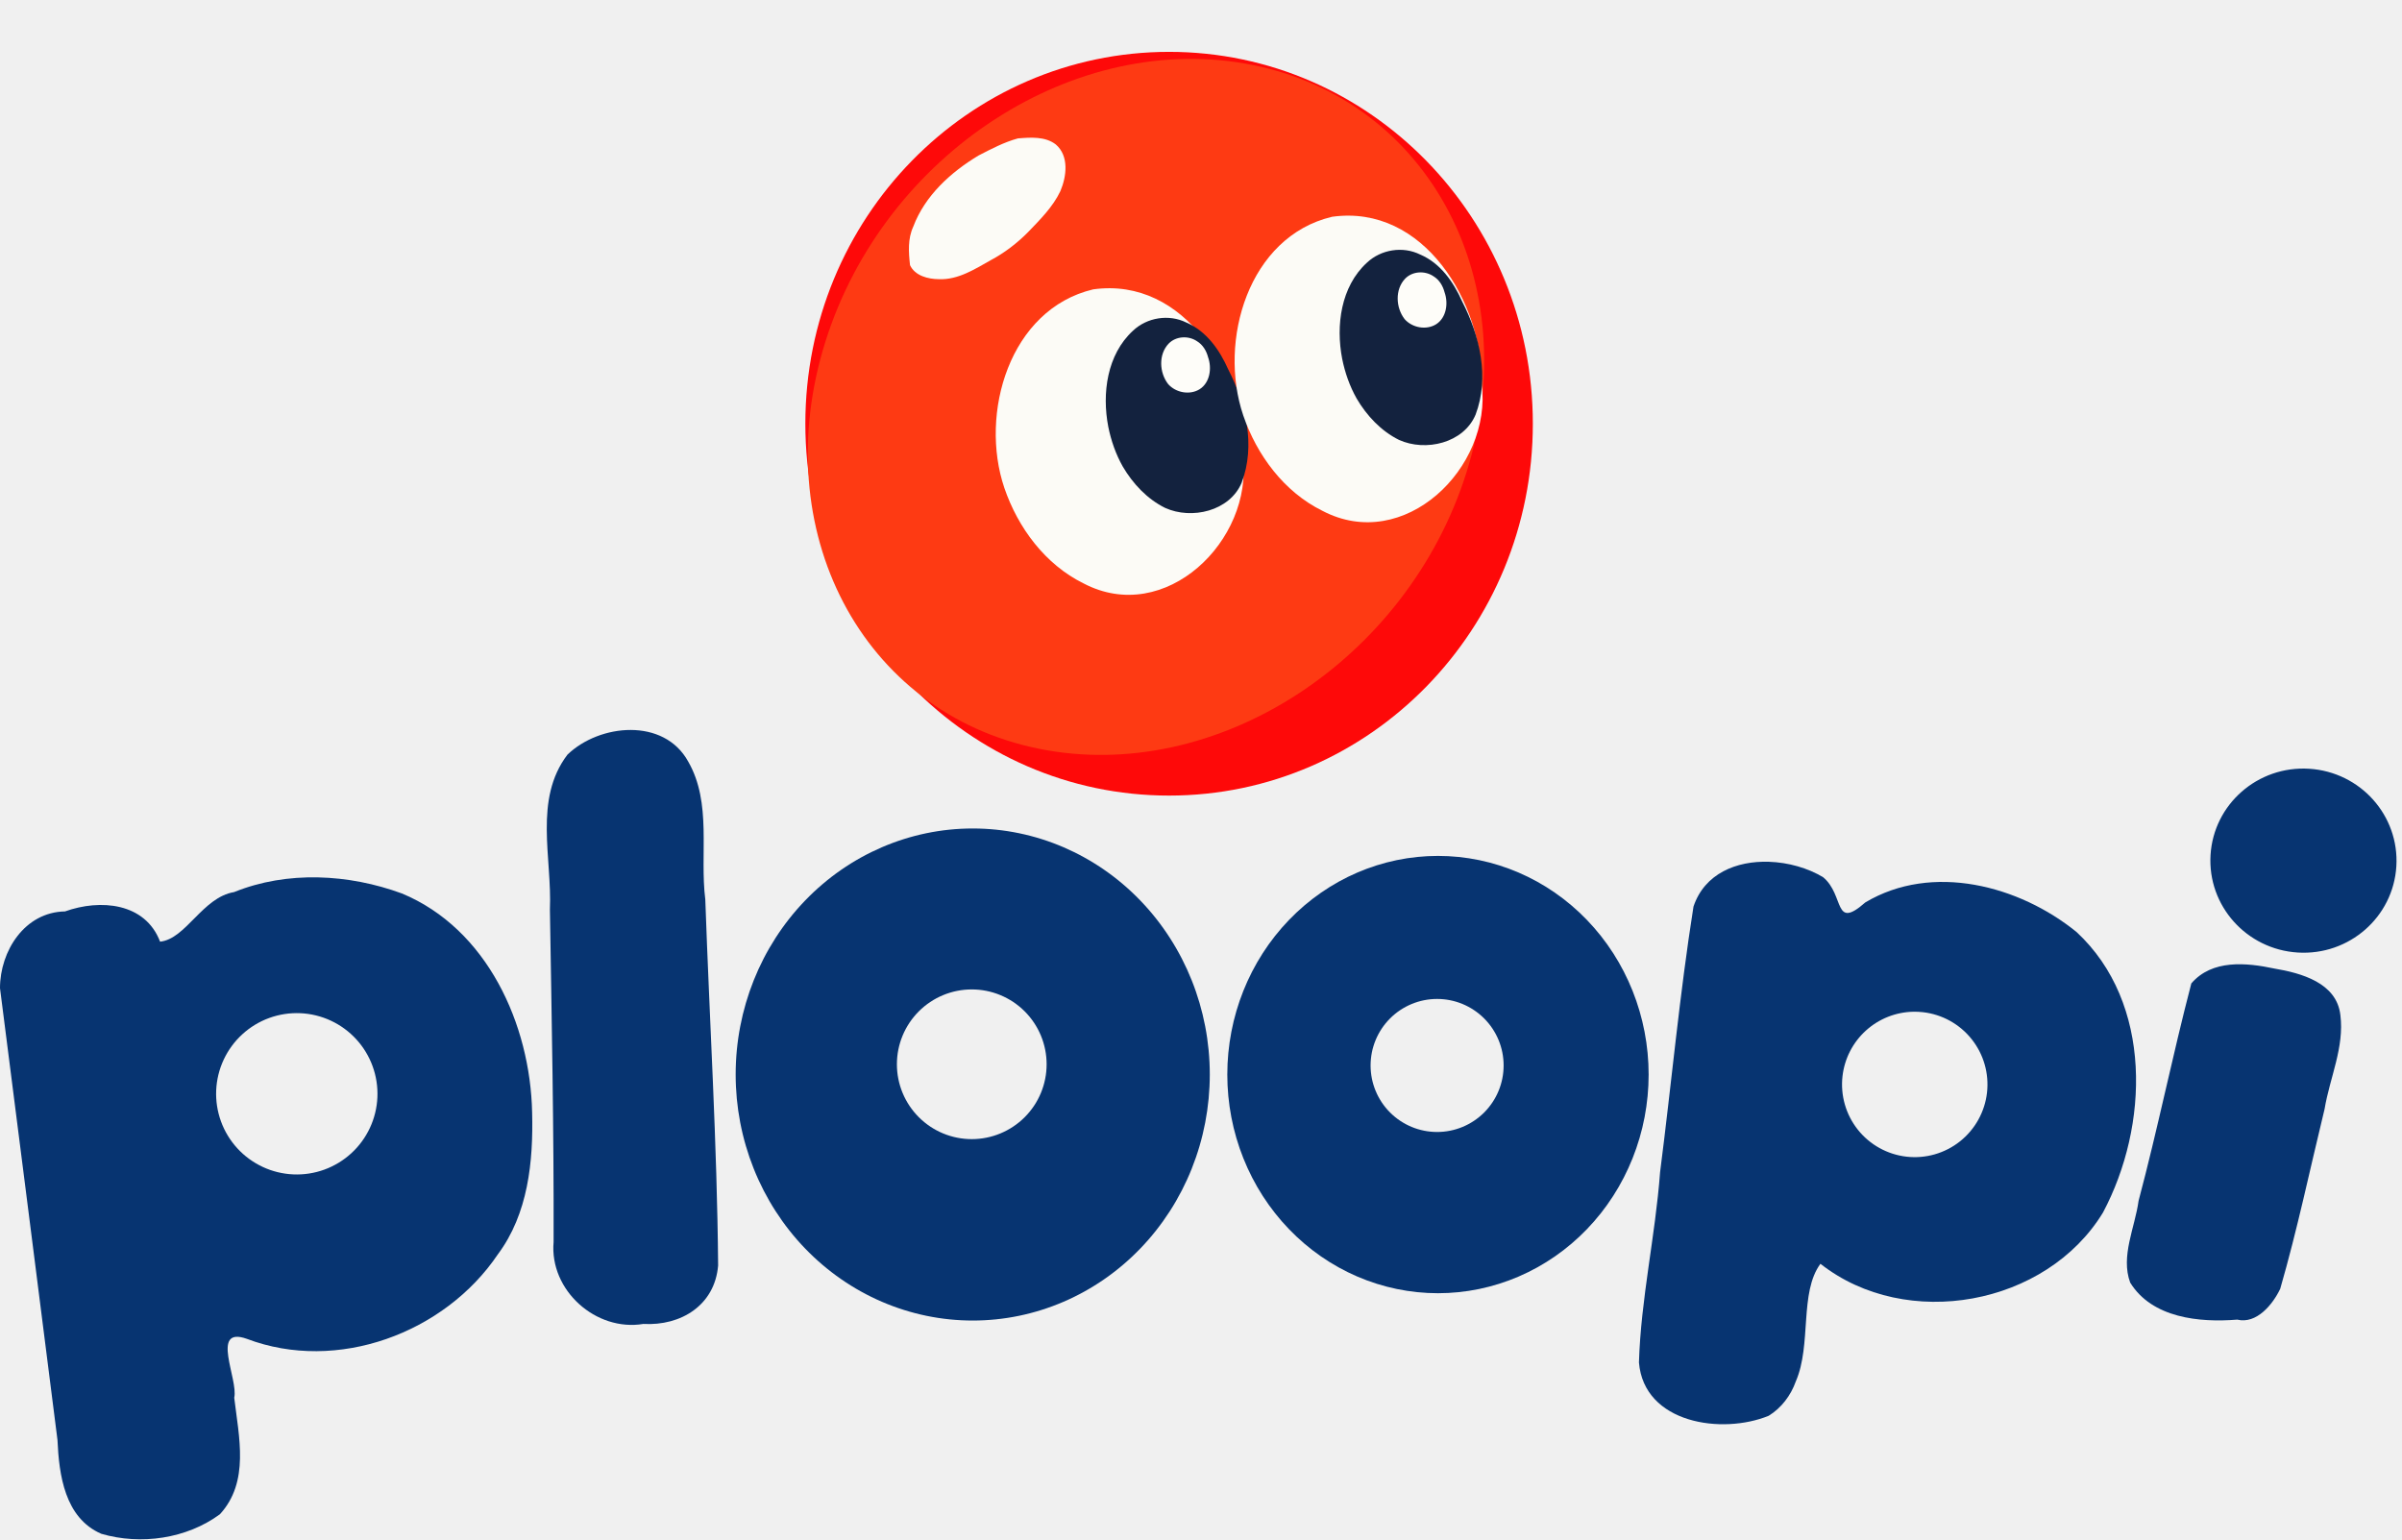
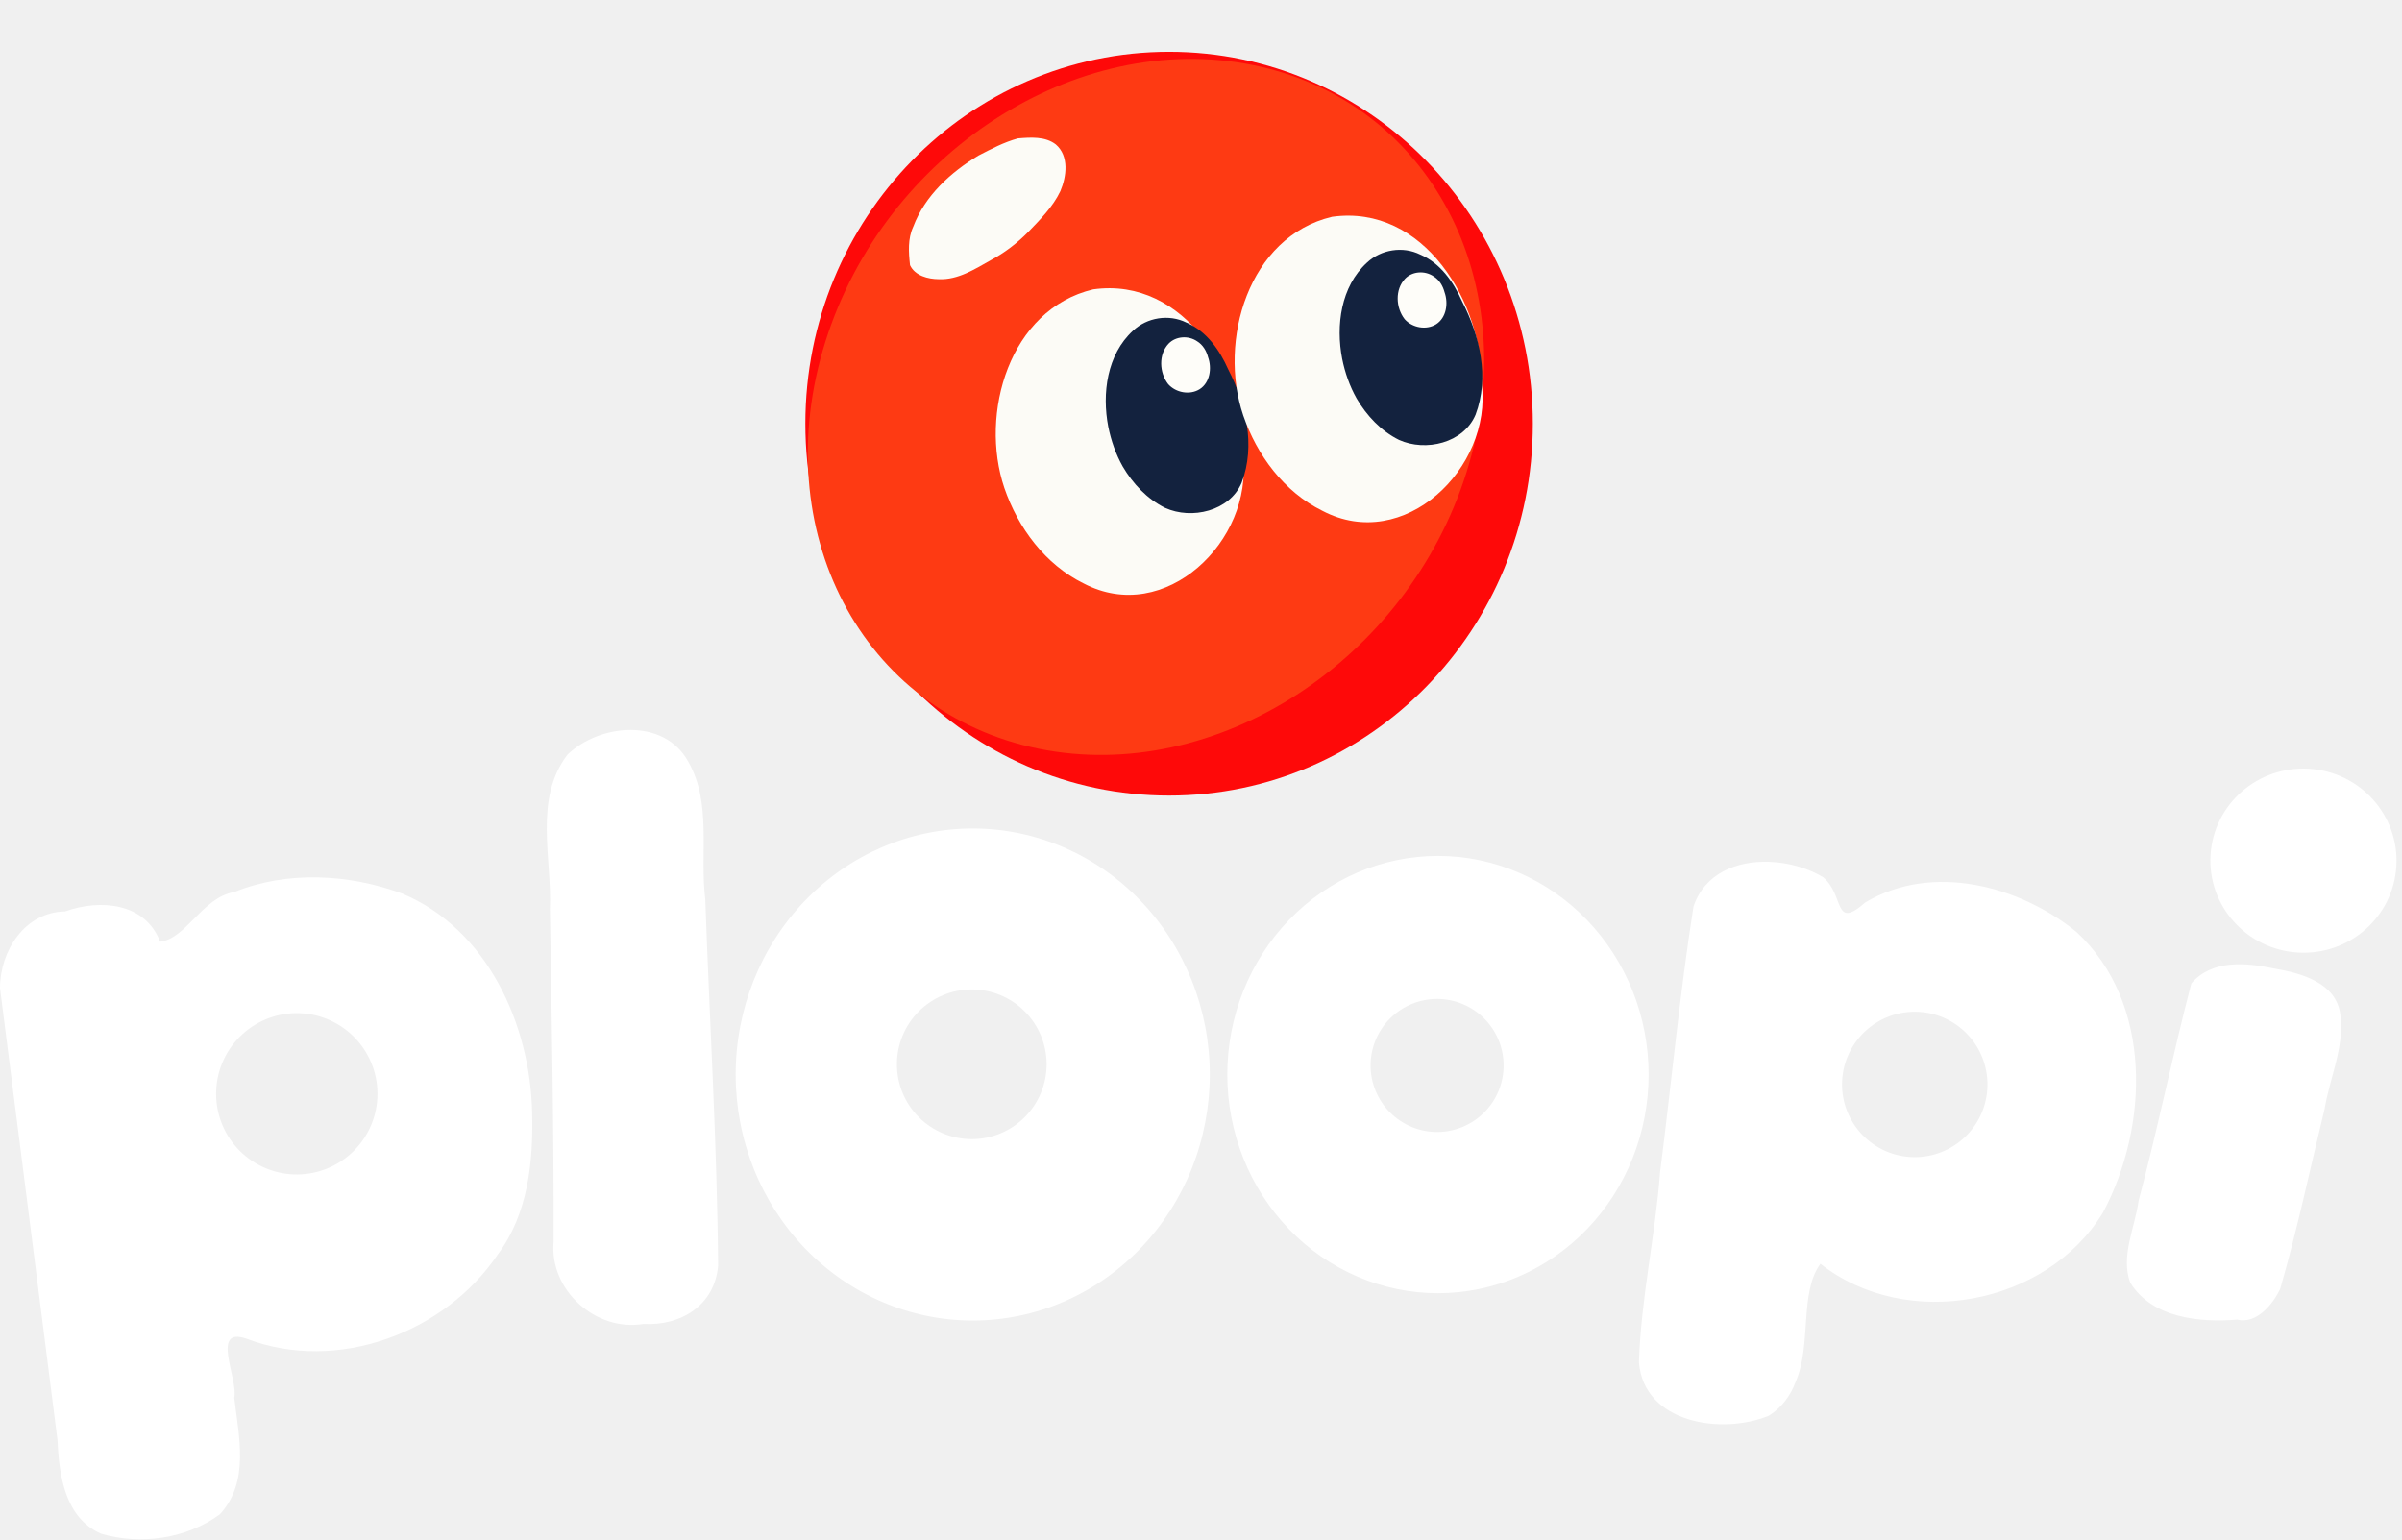
<svg xmlns="http://www.w3.org/2000/svg" width="23502" height="15063" viewBox="0 0 23502 15063" fill="none">
-   <path d="M16425 11627L16468.3 11702H16381.7L16425 11627Z" fill="#073471" />
-   <path d="M14069.6 8375.37C13522.9 8375.37 12998.7 8600.79 12612.1 9002.03C12225.6 9403.28 12008.4 9947.49 12008.4 10514.9C12008.4 10795.9 12061.7 11074.1 12165.3 11333.7C12268.9 11593.3 12420.7 11829.2 12612.1 12027.9C12803.5 12226.6 13030.7 12384.2 13280.8 12491.7C13530.9 12599.2 13798.9 12654.6 14069.6 12654.6C14340.3 12654.6 14608.3 12599.2 14858.4 12491.7C15108.5 12384.2 15335.7 12226.6 15527.1 12027.9C15718.5 11829.2 15870.3 11593.3 15973.9 11333.7C16077.5 11074.1 16130.8 10795.9 16130.8 10514.9C16130.8 9947.49 15913.6 9403.28 15527.1 9002.03C15140.5 8600.79 14616.2 8375.37 14069.6 8375.37ZM14061.2 9775.07C14233.8 9775.08 14399.3 9843.66 14521.4 9965.72C14643.5 10087.8 14712 10253.3 14712 10426C14712 10598.6 14643.5 10764.2 14521.4 10886.2C14399.3 11008.3 14233.8 11076.9 14061.2 11076.9C13888.5 11076.9 13723 11008.3 13600.9 10886.2C13478.9 10764.2 13410.3 10598.6 13410.3 10426C13410.3 10253.3 13478.9 10087.8 13600.9 9965.72C13723 9843.66 13888.5 9775.08 14061.2 9775.07Z" fill="#073471" />
-   <path d="M9517.5 8107C8902.34 8107 8312.37 8360.64 7877.38 8812.13C7442.39 9263.61 7198.01 9875.96 7198 10514.5C7197.99 10830.6 7257.99 11143.7 7374.55 11435.8C7491.11 11727.9 7661.97 11993.3 7877.35 12216.8C8092.74 12440.4 8348.44 12617.7 8629.86 12738.7C8911.27 12859.7 9212.9 12922 9517.5 12922C9822.1 12922 10123.7 12859.7 10405.1 12738.7C10686.6 12617.7 10942.3 12440.4 11157.6 12216.8C11373 11993.3 11543.9 11727.9 11660.4 11435.8C11777 11143.7 11837 10830.6 11837 10514.5C11837 9875.96 11592.6 9263.61 11157.6 8812.13C10722.6 8360.64 10132.7 8107 9517.5 8107ZM9508.03 9681.96C9702.28 9681.96 9888.58 9759.13 10025.9 9896.48C10163.3 10033.8 10240.5 10220.1 10240.5 10414.4C10240.5 10608.6 10163.3 10794.9 10025.9 10932.2C9888.58 11069.6 9702.28 11146.8 9508.03 11146.8C9313.77 11146.8 9127.47 11069.6 8990.11 10932.2C8852.75 10794.9 8775.58 10608.6 8775.58 10414.4C8775.58 10220.1 8852.75 10033.8 8990.11 9896.48C9127.47 9759.13 9313.77 9681.96 9508.03 9681.96Z" fill="#073471" />
-   <path d="M17308.2 8432.81C16991.5 8422.22 16678 8546.8 16569.6 8871.37C16433.3 9732.61 16354.1 10604.2 16242.9 11469.8C16196.6 12093.7 16054.9 12709.1 16036 13332.1C16085.6 13930.2 16849.6 14040.8 17305.6 13853.8C17430.3 13777.3 17521.9 13654.8 17570.7 13517.8C17726.9 13158.8 17603.9 12647.3 17811.8 12366.7C18653.2 13027.9 20022.3 12776 20576.7 11864.5C21026.4 11017.9 21065 9814.22 20318 9120.52C19758.2 8665.2 18905.6 8439.73 18251 8830.46C17936.8 9106.76 18050.6 8760.18 17838.1 8583.84C17689.4 8494.18 17498.2 8439.17 17308.2 8432.81ZM18722.1 9900.18C18753.2 9899.63 18784.3 9901.13 18815.1 9904.65C19002.6 9926.01 19173.9 10021 19291.4 10168.7C19408.8 10316.3 19462.8 10504.6 19441.5 10692.1C19420.1 10879.6 19325.2 11050.9 19177.5 11168.4C19029.8 11285.9 18841.5 11339.9 18654 11318.5C18466.6 11297.1 18295.2 11202.2 18177.8 11054.5C18060.3 10906.8 18006.3 10718.5 18027.7 10531C18047.2 10359.5 18128.4 10201 18256.2 10084.9C18384 9968.85 18549.6 9903.2 18722.1 9900.18Z" fill="#073471" />
-   <path d="M21889.9 12913C21520.2 12943.2 21056.6 12897.7 20842.6 12550.9C20746.7 12292.3 20889.5 12011.7 20924.6 11750.3C21112.4 11045.1 21256.4 10329.2 21440.6 9623.17C21643.9 9386.66 21978.5 9419.54 22252 9477.33C22516 9521.86 22863.5 9616.8 22899.1 9933.02C22939.3 10247.1 22795.2 10546.1 22744.6 10851.7C22601.8 11438.4 22478.2 12031.4 22310.6 12611C22239 12762.8 22078.9 12959.5 21889.9 12913Z" fill="#073471" />
-   <path d="M6294.68 12955.2C5830.78 13032.5 5374.91 12626.1 5416.61 12152.8C5419.82 11069.1 5398.14 9983.74 5380.45 8899.4C5402.76 8396.08 5219.22 7821.74 5552.21 7384.42C5866.04 7082.07 6496.15 7020.47 6733.55 7451.99C6968 7860.12 6844.68 8354.13 6900.83 8801.96C6942.47 9995.6 7016.46 11189.3 7026.39 12383.3C6994.02 12772.3 6662.75 12975.9 6294.68 12955.2Z" fill="#073471" />
-   <path d="M3111.71 8585.51C2831.19 8579.64 2550.62 8623.98 2290.58 8729.39C1981.1 8780.35 1819.95 9188.25 1566.32 9214.58C1420.86 8832.22 980.705 8795.04 635.901 8918.56C241.776 8925.03 0.144 9305.83 0 9669.23C188.845 11142.7 374.93 12616.5 562.364 14090.1C577.366 14432.8 633.304 14853.3 991.067 15008.7C1376.31 15121.4 1825.7 15058.1 2152.15 14817.1C2443.52 14498.9 2336.93 14060.4 2291.85 13677.2C2333.57 13498 2053.89 12973.5 2413.97 13100.6C3298.41 13436.6 4350.62 13046.2 4871.07 12274.3C5167.61 11877 5218.78 11366.3 5206.49 10885.9C5188.7 10024.2 4767.18 9089.67 3932.68 8743.02C3672.71 8647.46 3392.23 8591.38 3111.71 8585.51ZM2938.33 9914.51C3041.9 9919.03 3143.56 9943.9 3237.51 9987.71C3331.46 10031.5 3415.87 10093.4 3485.9 10169.8C3555.94 10246.3 3610.24 10335.8 3645.69 10433.2C3681.15 10530.6 3697.07 10634 3692.55 10737.6C3688.03 10841.2 3663.15 10942.8 3619.35 11036.8C3575.54 11130.7 3513.65 11215.2 3437.22 11285.2C3360.8 11355.2 3271.32 11409.5 3173.91 11445C3076.5 11480.4 2973.05 11496.4 2869.49 11491.8C2765.92 11487.3 2664.26 11462.5 2570.31 11418.6C2476.36 11374.8 2391.95 11312.9 2321.92 11236.5C2251.88 11160.1 2197.59 11070.6 2162.13 10973.2C2126.68 10875.8 2110.75 10772.3 2115.27 10668.8C2119.79 10565.2 2144.67 10463.5 2188.48 10369.6C2232.28 10275.6 2294.17 10191.2 2370.6 10121.2C2447.03 10051.1 2536.5 9996.83 2633.91 9961.37C2731.33 9925.91 2834.77 9909.99 2938.33 9914.51Z" fill="#073471" />
-   <path d="M22482.7 9320.97C22984.8 9351.68 23416.4 8973.96 23446.7 8477.3C23477.1 7980.65 23094.8 7553.14 22592.7 7522.44C22090.7 7491.73 21659.1 7869.45 21628.7 8366.1C21598.3 8862.76 21980.7 9290.27 22482.7 9320.97Z" fill="#073471" />
+   <path d="M16425 11627L16468.3 11702H16381.7L16425 11627Z" fill="#D9D9D9" />
+   <path d="M14069.6 8375.37C13522.9 8375.37 12998.7 8600.79 12612.1 9002.03C12225.6 9403.28 12008.4 9947.49 12008.4 10514.9C12008.4 10795.9 12061.7 11074.1 12165.3 11333.7C12268.9 11593.3 12420.7 11829.2 12612.1 12027.9C12803.5 12226.6 13030.7 12384.2 13280.8 12491.7C13530.9 12599.2 13798.9 12654.6 14069.6 12654.6C14340.3 12654.6 14608.3 12599.2 14858.4 12491.7C15108.5 12384.2 15335.7 12226.6 15527.1 12027.9C15718.5 11829.2 15870.3 11593.3 15973.9 11333.7C16077.5 11074.1 16130.8 10795.9 16130.8 10514.9C16130.8 9947.49 15913.6 9403.28 15527.1 9002.03C15140.5 8600.79 14616.2 8375.37 14069.6 8375.37ZM14061.2 9775.07C14233.8 9775.08 14399.3 9843.66 14521.4 9965.72C14643.5 10087.8 14712 10253.3 14712 10426C14712 10598.6 14643.5 10764.2 14521.4 10886.2C14399.3 11008.3 14233.8 11076.9 14061.2 11076.9C13888.5 11076.9 13723 11008.3 13600.9 10886.2C13478.9 10764.2 13410.3 10598.6 13410.3 10426C13410.3 10253.3 13478.9 10087.8 13600.9 9965.72C13723 9843.66 13888.5 9775.08 14061.2 9775.07Z" fill="white" />
+   <path d="M9517.5 8107C8902.34 8107 8312.37 8360.64 7877.38 8812.13C7442.39 9263.61 7198.01 9875.96 7198 10514.5C7197.99 10830.6 7257.99 11143.7 7374.55 11435.8C7491.11 11727.9 7661.97 11993.3 7877.35 12216.8C8092.74 12440.4 8348.44 12617.7 8629.86 12738.7C8911.27 12859.7 9212.9 12922 9517.5 12922C9822.1 12922 10123.7 12859.7 10405.1 12738.7C10686.6 12617.7 10942.3 12440.4 11157.6 12216.8C11373 11993.3 11543.9 11727.9 11660.4 11435.8C11777 11143.7 11837 10830.6 11837 10514.5C11837 9875.96 11592.6 9263.61 11157.6 8812.13C10722.6 8360.64 10132.7 8107 9517.5 8107ZM9508.03 9681.96C9702.28 9681.96 9888.58 9759.13 10025.9 9896.48C10163.3 10033.8 10240.5 10220.1 10240.5 10414.4C10240.5 10608.6 10163.3 10794.9 10025.9 10932.2C9888.58 11069.6 9702.28 11146.8 9508.03 11146.8C9313.77 11146.8 9127.47 11069.6 8990.11 10932.2C8852.75 10794.9 8775.58 10608.6 8775.58 10414.4C8775.58 10220.1 8852.75 10033.8 8990.11 9896.48C9127.47 9759.13 9313.77 9681.96 9508.03 9681.96Z" fill="white" />
+   <path d="M17308.2 8432.81C16991.5 8422.22 16678 8546.8 16569.6 8871.37C16433.3 9732.61 16354.1 10604.2 16242.9 11469.8C16196.6 12093.7 16054.9 12709.1 16036 13332.1C16085.6 13930.2 16849.6 14040.8 17305.6 13853.8C17430.3 13777.3 17521.9 13654.8 17570.7 13517.8C17726.9 13158.8 17603.9 12647.3 17811.8 12366.7C18653.2 13027.9 20022.3 12776 20576.7 11864.5C21026.4 11017.9 21065 9814.22 20318 9120.52C19758.2 8665.2 18905.6 8439.73 18251 8830.46C17936.8 9106.76 18050.6 8760.18 17838.1 8583.84C17689.4 8494.18 17498.2 8439.17 17308.2 8432.81ZM18722.1 9900.18C18753.2 9899.63 18784.3 9901.13 18815.1 9904.65C19002.6 9926.01 19173.9 10021 19291.4 10168.7C19408.8 10316.3 19462.8 10504.6 19441.5 10692.1C19420.1 10879.6 19325.2 11050.9 19177.5 11168.4C19029.8 11285.9 18841.5 11339.9 18654 11318.5C18466.6 11297.1 18295.2 11202.2 18177.8 11054.5C18060.3 10906.8 18006.3 10718.5 18027.7 10531C18047.2 10359.5 18128.4 10201 18256.2 10084.9C18384 9968.85 18549.6 9903.2 18722.1 9900.18Z" fill="white" />
+   <path d="M21889.9 12913C21520.2 12943.2 21056.6 12897.7 20842.6 12550.9C20746.7 12292.3 20889.5 12011.7 20924.6 11750.3C21112.4 11045.1 21256.4 10329.2 21440.6 9623.17C21643.9 9386.66 21978.5 9419.54 22252 9477.33C22516 9521.86 22863.5 9616.8 22899.1 9933.02C22939.3 10247.1 22795.2 10546.1 22744.6 10851.7C22601.8 11438.4 22478.2 12031.4 22310.6 12611C22239 12762.8 22078.9 12959.5 21889.9 12913Z" fill="white" />
+   <path d="M6294.68 12955.2C5830.78 13032.5 5374.91 12626.1 5416.61 12152.8C5419.82 11069.1 5398.14 9983.74 5380.45 8899.4C5402.76 8396.08 5219.22 7821.74 5552.21 7384.42C5866.04 7082.07 6496.15 7020.47 6733.55 7451.99C6968 7860.12 6844.68 8354.13 6900.83 8801.96C6942.47 9995.6 7016.46 11189.3 7026.39 12383.3C6994.02 12772.3 6662.75 12975.9 6294.68 12955.2Z" fill="white" />
+   <path d="M3111.71 8585.51C2831.19 8579.64 2550.62 8623.98 2290.58 8729.39C1981.1 8780.35 1819.95 9188.25 1566.32 9214.58C1420.86 8832.22 980.705 8795.04 635.901 8918.56C241.776 8925.03 0.144 9305.83 0 9669.23C188.845 11142.7 374.93 12616.5 562.364 14090.1C577.366 14432.8 633.304 14853.3 991.067 15008.7C1376.31 15121.4 1825.7 15058.1 2152.15 14817.1C2443.52 14498.9 2336.93 14060.4 2291.85 13677.2C2333.57 13498 2053.89 12973.5 2413.97 13100.6C3298.41 13436.6 4350.62 13046.2 4871.07 12274.3C5167.61 11877 5218.78 11366.3 5206.49 10885.9C5188.7 10024.2 4767.18 9089.67 3932.68 8743.02C3672.71 8647.46 3392.23 8591.38 3111.71 8585.51ZM2938.33 9914.51C3041.9 9919.03 3143.56 9943.9 3237.51 9987.71C3331.46 10031.5 3415.87 10093.4 3485.9 10169.8C3555.94 10246.3 3610.24 10335.8 3645.69 10433.2C3681.15 10530.6 3697.07 10634 3692.55 10737.6C3688.03 10841.2 3663.15 10942.8 3619.35 11036.8C3575.54 11130.7 3513.65 11215.2 3437.22 11285.2C3360.8 11355.2 3271.32 11409.5 3173.91 11445C3076.5 11480.4 2973.05 11496.4 2869.49 11491.8C2765.92 11487.3 2664.26 11462.5 2570.31 11418.6C2476.36 11374.8 2391.95 11312.9 2321.92 11236.5C2251.88 11160.1 2197.59 11070.6 2162.13 10973.2C2126.68 10875.8 2110.75 10772.3 2115.27 10668.8C2119.79 10565.2 2144.67 10463.5 2188.48 10369.6C2232.28 10275.6 2294.17 10191.2 2370.6 10121.2C2447.03 10051.1 2536.5 9996.83 2633.91 9961.37C2731.33 9925.91 2834.77 9909.99 2938.33 9914.51Z" fill="white" />
+   <path d="M22482.7 9320.97C22984.8 9351.68 23416.4 8973.96 23446.7 8477.3C23477.1 7980.65 23094.8 7553.14 22592.7 7522.44C22090.7 7491.73 21659.1 7869.45 21628.7 8366.1C21598.3 8862.76 21980.7 9290.27 22482.7 9320.97Z" fill="white" />
  <path d="M11438.8 7785.09C13404.4 7785.09 14997.8 6155.94 14997.8 4146.27C14997.8 2136.61 13404.4 507.452 11438.8 507.452C9473.24 507.452 7879.81 2136.61 7879.81 4146.27C7879.81 6155.94 9473.24 7785.09 11438.8 7785.09Z" fill="#FE0909" />
  <path d="M10163.1 7326.36C11895.7 7678.23 13770.1 6466.03 14349.7 4618.85C14929.4 2771.67 13994.7 988.983 12262.1 637.115C10529.6 285.246 8655.14 1497.44 8075.51 3344.62C7495.88 5191.81 8430.53 6974.49 10163.1 7326.36Z" fill="#FE3A13" />
  <path d="M8904 2594.83C8890 2468.27 8880.68 2336.34 8935.87 2217.47C9049.82 1915.06 9301.53 1685.88 9572.81 1522.52C9697.33 1458.18 9823.74 1391.59 9959.16 1354.36C10082.6 1344.33 10226.9 1333.07 10330.4 1413.64C10462.1 1526.71 10436 1726.98 10375 1870.41C10301.5 2025.48 10176.5 2148.8 10059.1 2271.23C9951.08 2380.3 9829.27 2473.88 9693.68 2546C9536.77 2634.13 9374.1 2739.59 9186.67 2731.9C9080.97 2731.23 8952.87 2699.2 8904 2594.83Z" fill="#FCFBF6" />
  <path d="M9826.87 4774.51C9580.3 4046.49 9876.69 3025.8 10696.4 2831.47C11595.2 2705.81 12173.4 3674.6 12160.8 4469.88C12263.3 5288.6 11400.5 6129.82 10600.4 5708.06C10226.4 5523.55 9959.53 5163.4 9826.87 4774.51Z" fill="#FCFBF6" />
  <path d="M10843.8 4176.17C10780.9 3850.68 10830.3 3469.99 11085.7 3235.87C11223.4 3106.04 11436.9 3071.53 11607.3 3156.11C11805 3240.27 11933.4 3424.99 12017.6 3615.21C12190.5 3950.6 12287.1 4358.2 12149.1 4722.89C12032.1 5001.65 11660.3 5087.86 11399.7 4969.84C11224.3 4883.12 11083.2 4732.31 10985.1 4564.41C10917.1 4443.91 10871.1 4311.65 10843.8 4176.17Z" fill="#13223E" />
  <path d="M12164.1 4064.26C11917.6 3336.24 12214 2315.55 13033.7 2121.21C13932.5 1995.55 14510.7 2964.34 14498.1 3759.63C14600.6 4578.34 13737.8 5419.55 12937.7 4997.8C12563.7 4813.29 12296.8 4453.14 12164.1 4064.26Z" fill="#FCFBF6" />
  <path d="M13132.3 3510.86C13069.4 3185.36 13118.8 2804.68 13374.2 2570.56C13511.9 2440.73 13725.4 2406.22 13895.8 2490.8C14093.5 2574.96 14221.9 2759.68 14306.1 2949.9C14479 3285.29 14575.6 3692.89 14437.6 4057.57C14320.6 4336.33 13948.8 4422.55 13688.2 4304.52C13512.8 4217.81 13371.7 4067 13273.6 3899.09C13205.6 3778.6 13159.5 3646.34 13132.3 3510.86Z" fill="#13223E" />
  <path d="M11430 3758.9C11342.6 3646.82 11333.3 3468.14 11435 3361.83C11506.9 3288.14 11629.2 3282.2 11712.8 3339.53C11769.3 3373.94 11804.3 3433.53 11820.5 3496.33C11858.6 3602.81 11838.9 3744.44 11737.4 3808.79C11640.7 3868.78 11504.4 3842.83 11430 3758.9Z" fill="#FEFDF9" />
  <path d="M13743.8 3123.34C13656.3 3011.26 13647.1 2832.58 13748.8 2726.27C13820.7 2652.58 13943 2646.64 14026.5 2703.97C14083.1 2738.38 14118.1 2797.98 14134.3 2860.77C14172.3 2967.25 14152.7 3108.88 14051.2 3173.24C13954.5 3233.23 13818.2 3207.27 13743.8 3123.34Z" fill="#FEFDF9" />
</svg>
